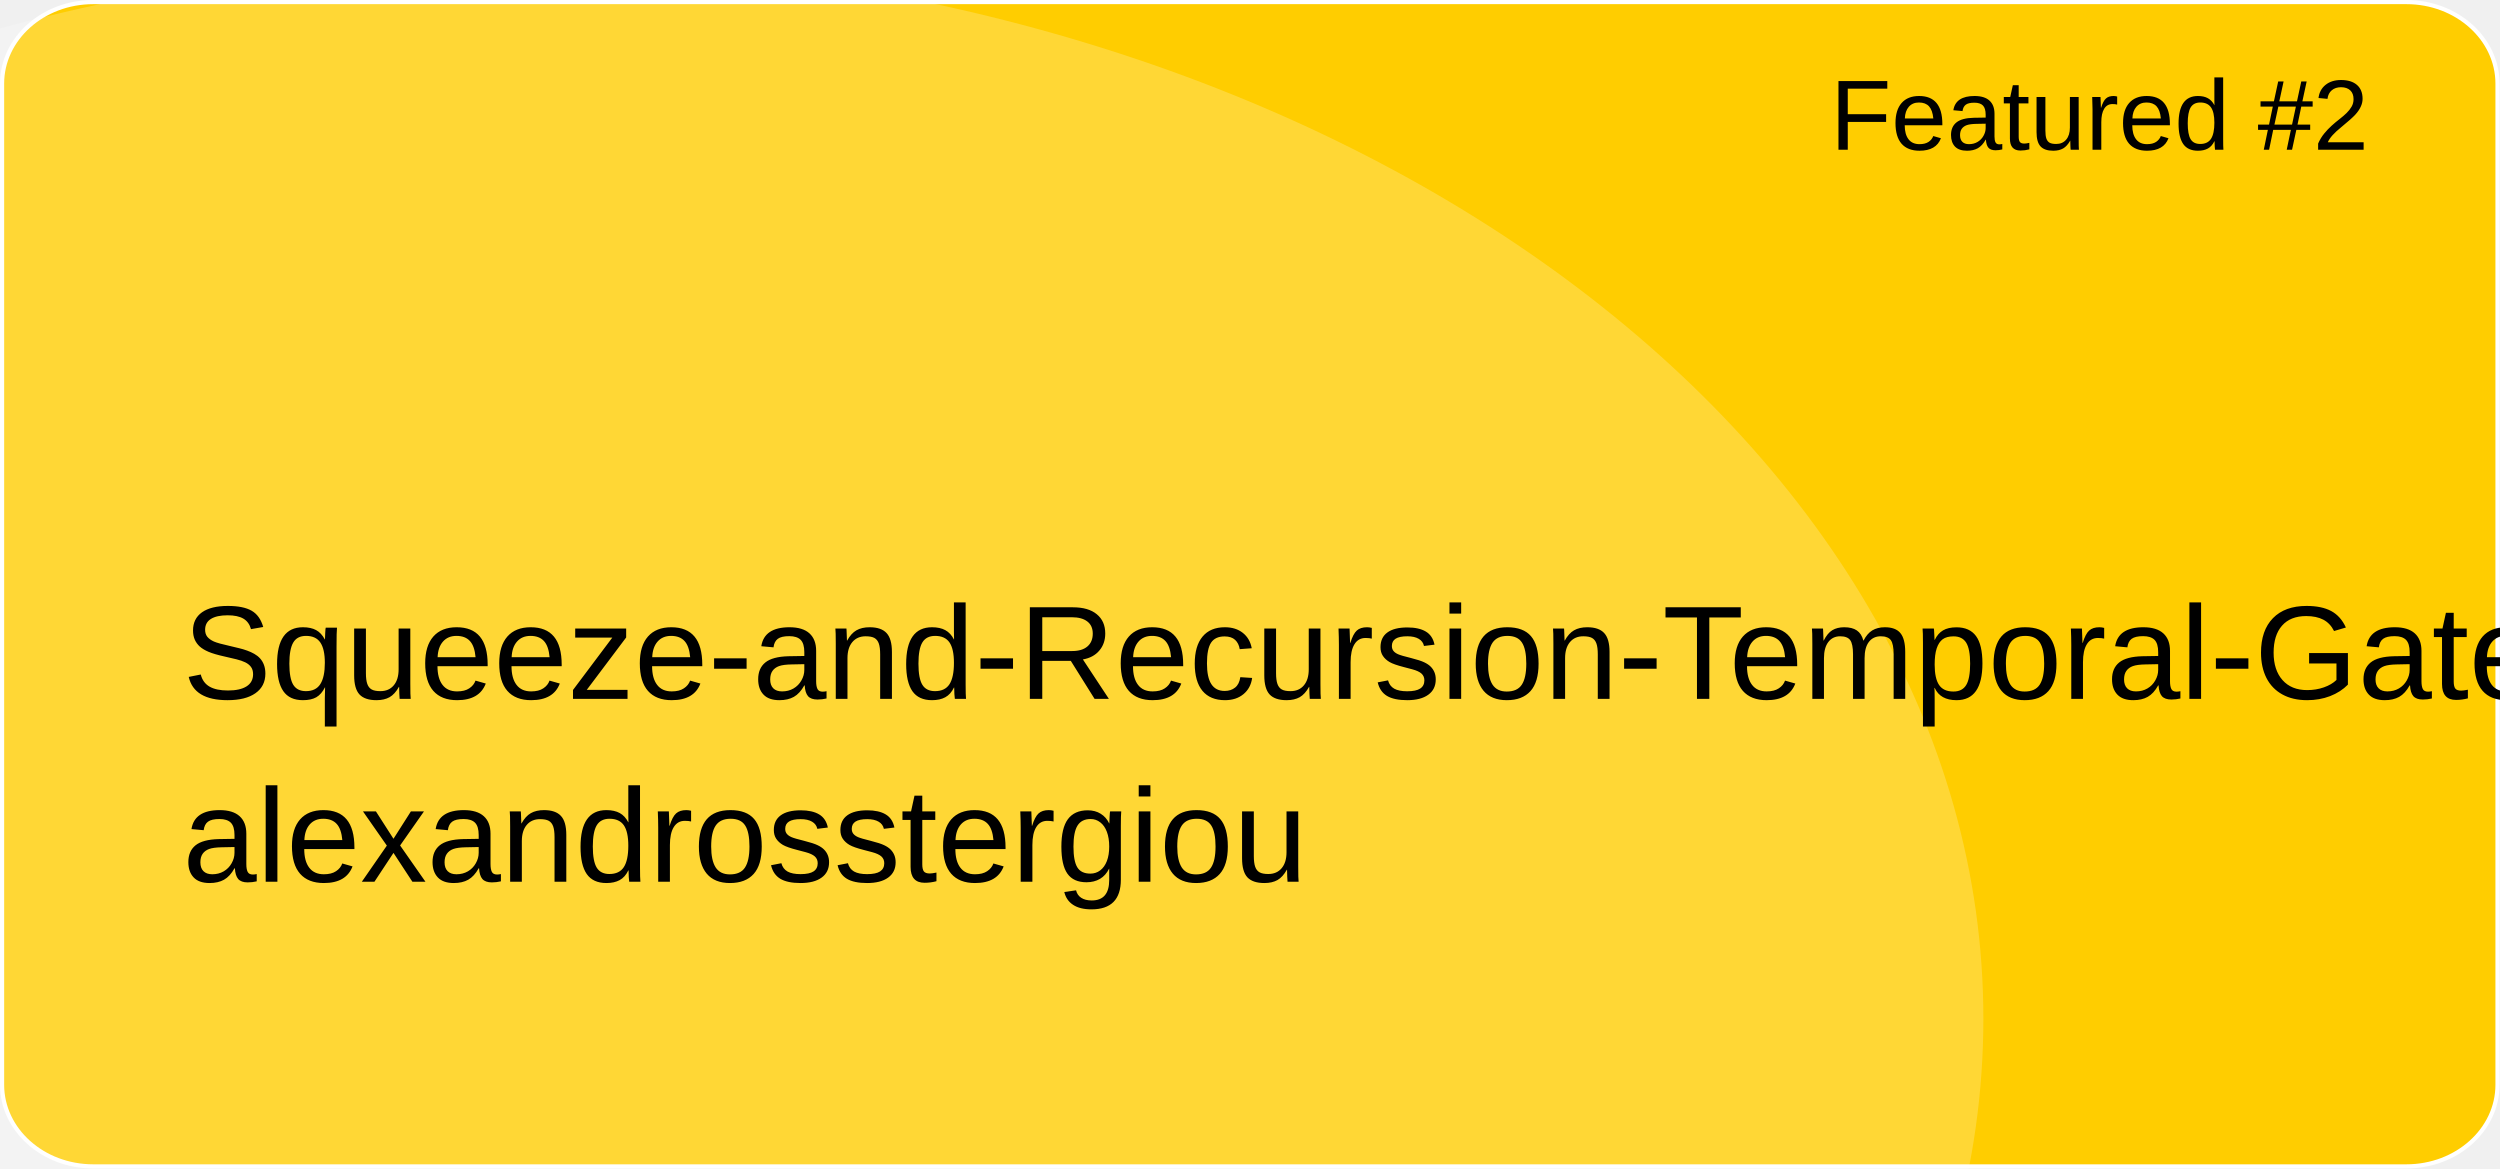
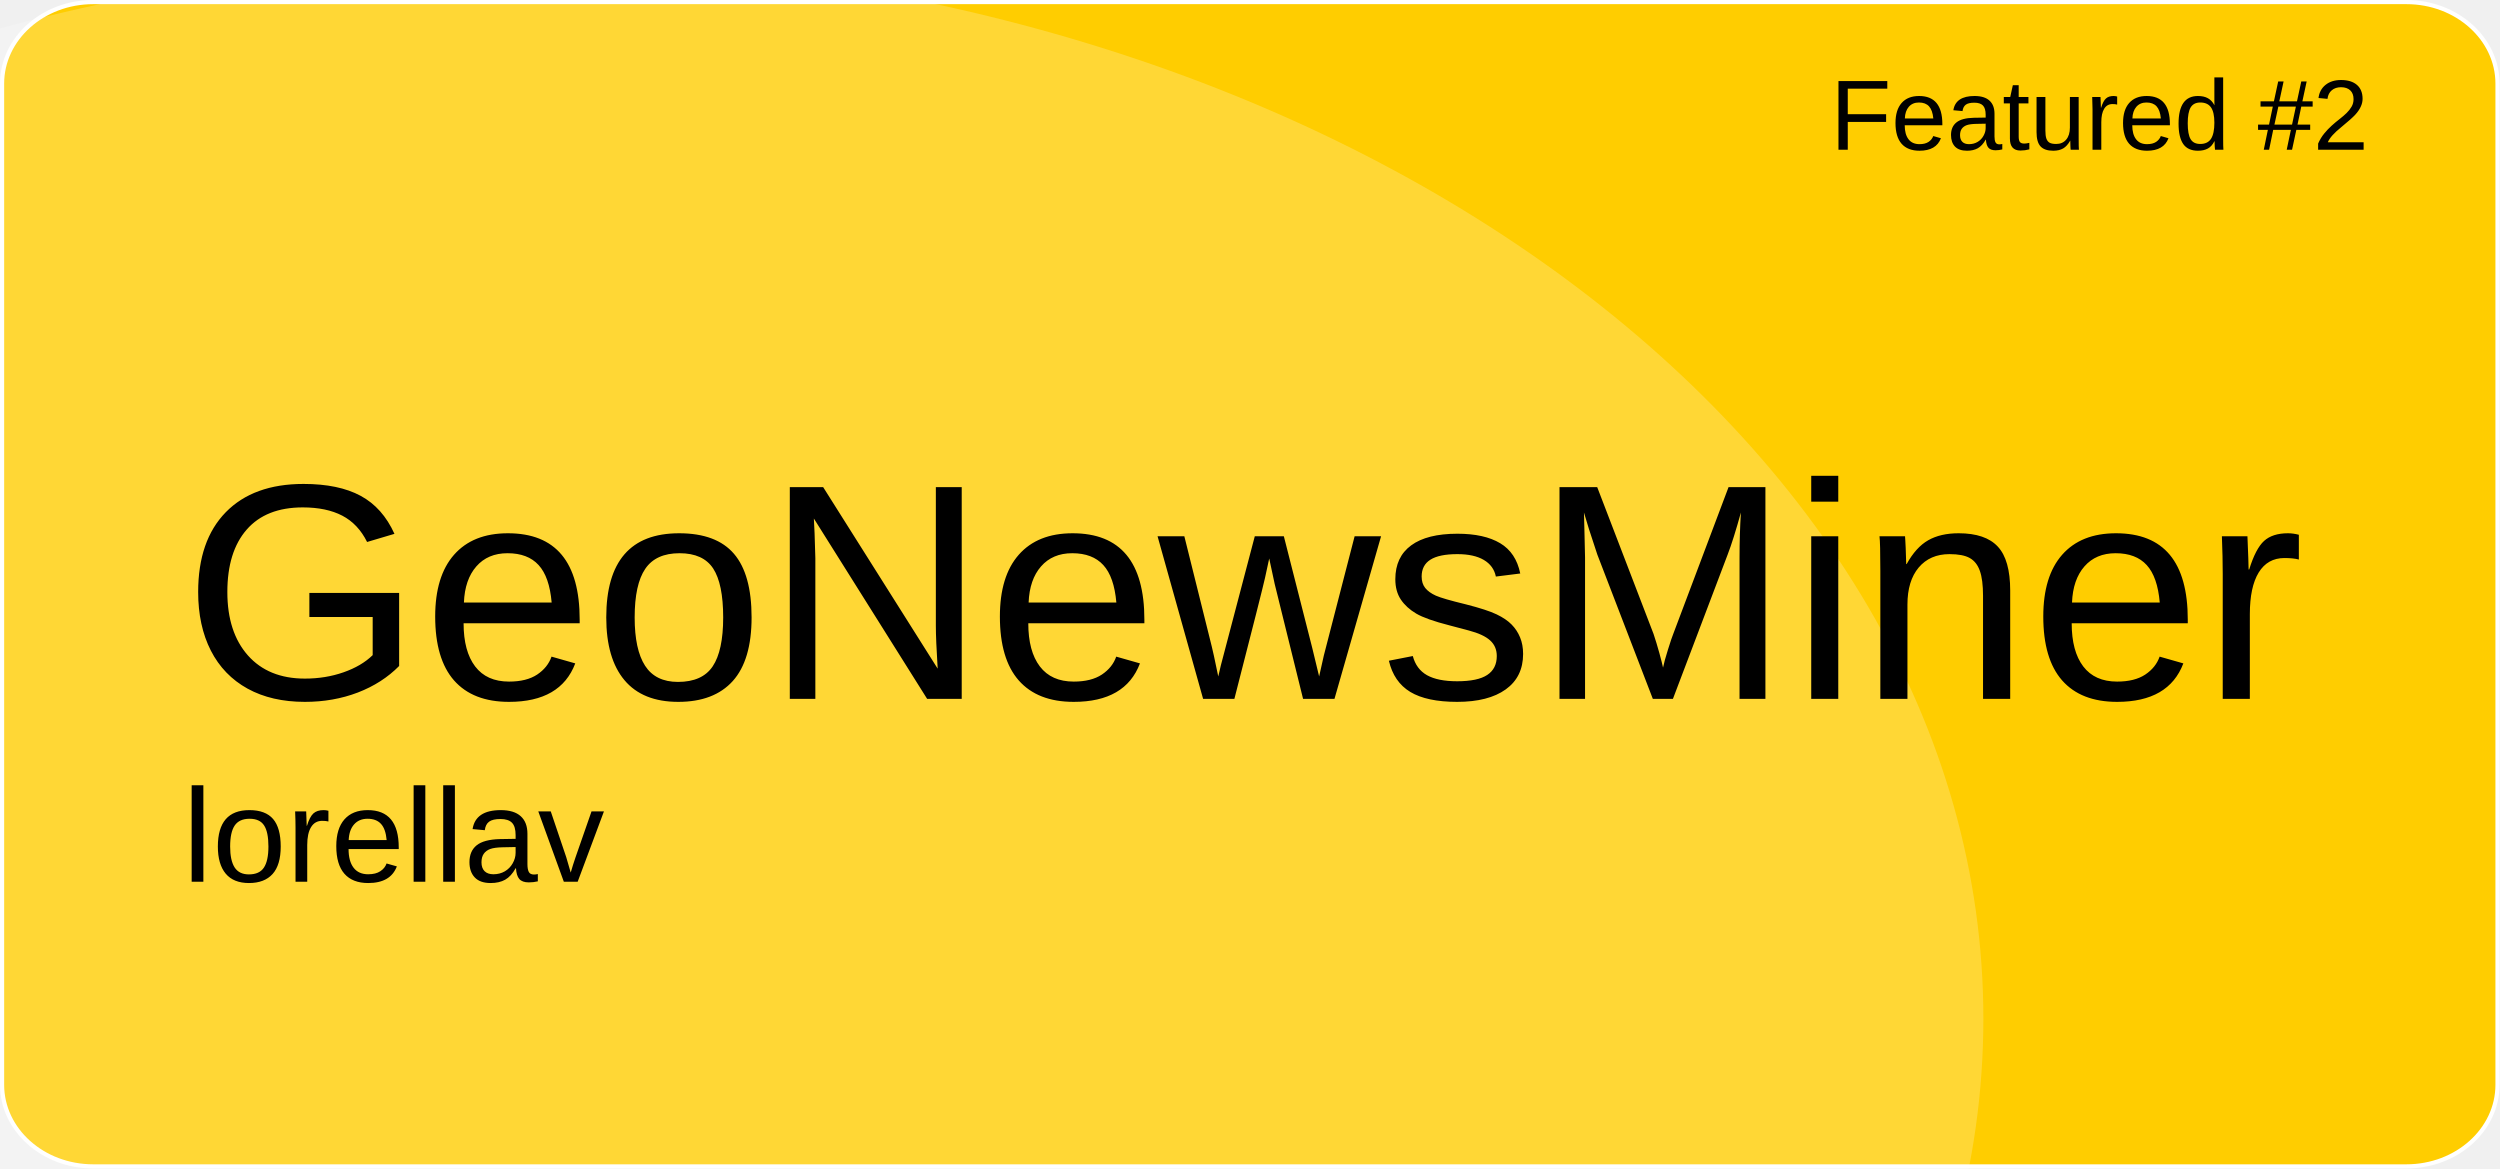
<svg xmlns="http://www.w3.org/2000/svg" version="1.1" id="a" x="0px" y="0px" viewBox="0 0 601 281" style="enable-background:new 0 0 601 281;" xml:space="preserve">
  <style type="text/css">
	.st0{fill:#FFCD00;stroke:#FFFFFF;stroke-miterlimit:10;}
	.st1{opacity:0.21;fill:#FFFFFF;enable-background:new    ;}
	.st2{font-family:'Arial';}
	.st3{font-size:24px;}
- 	.st4{font-size:32px;}
+ 	.st4{font-size:74px;}
	.st5{font-size:32px;}
</style>
  <path id="b" class="st0" d="M22.4,0.5h556.1c12.1,0,21.9,8.8,21.9,19.6v240.7c0,10.8-9.8,19.6-21.9,19.6H22.4  c-12.1,0-21.9-8.8-21.9-19.6V20.1C0.5,9.3,10.3,0.5,22.4,0.5z" />
  <ellipse class="st1" cx="124.5" cy="244.9" rx="352.3" ry="254.4" />
  <text transform="matrix(1 0 0 1 440 36)" class="st2 st3">Featured #2</text>
-   <text transform="matrix(1 0 0 1 43.92 168.01)" class="st2 st4">Squeeze-and-Recursion-Temporal-Gates</text>
-   <text transform="matrix(1 0 0 1 43.92 211.97)" class="st2 st5">alexandrosstergiou</text>
+   <text transform="matrix(1 0 0 1 43.92 168.01)" class="st2 st4">GeoNewsMiner</text>
+   <text transform="matrix(1 0 0 1 43.92 211.97)" class="st2 st5">lorellav</text>
</svg>
